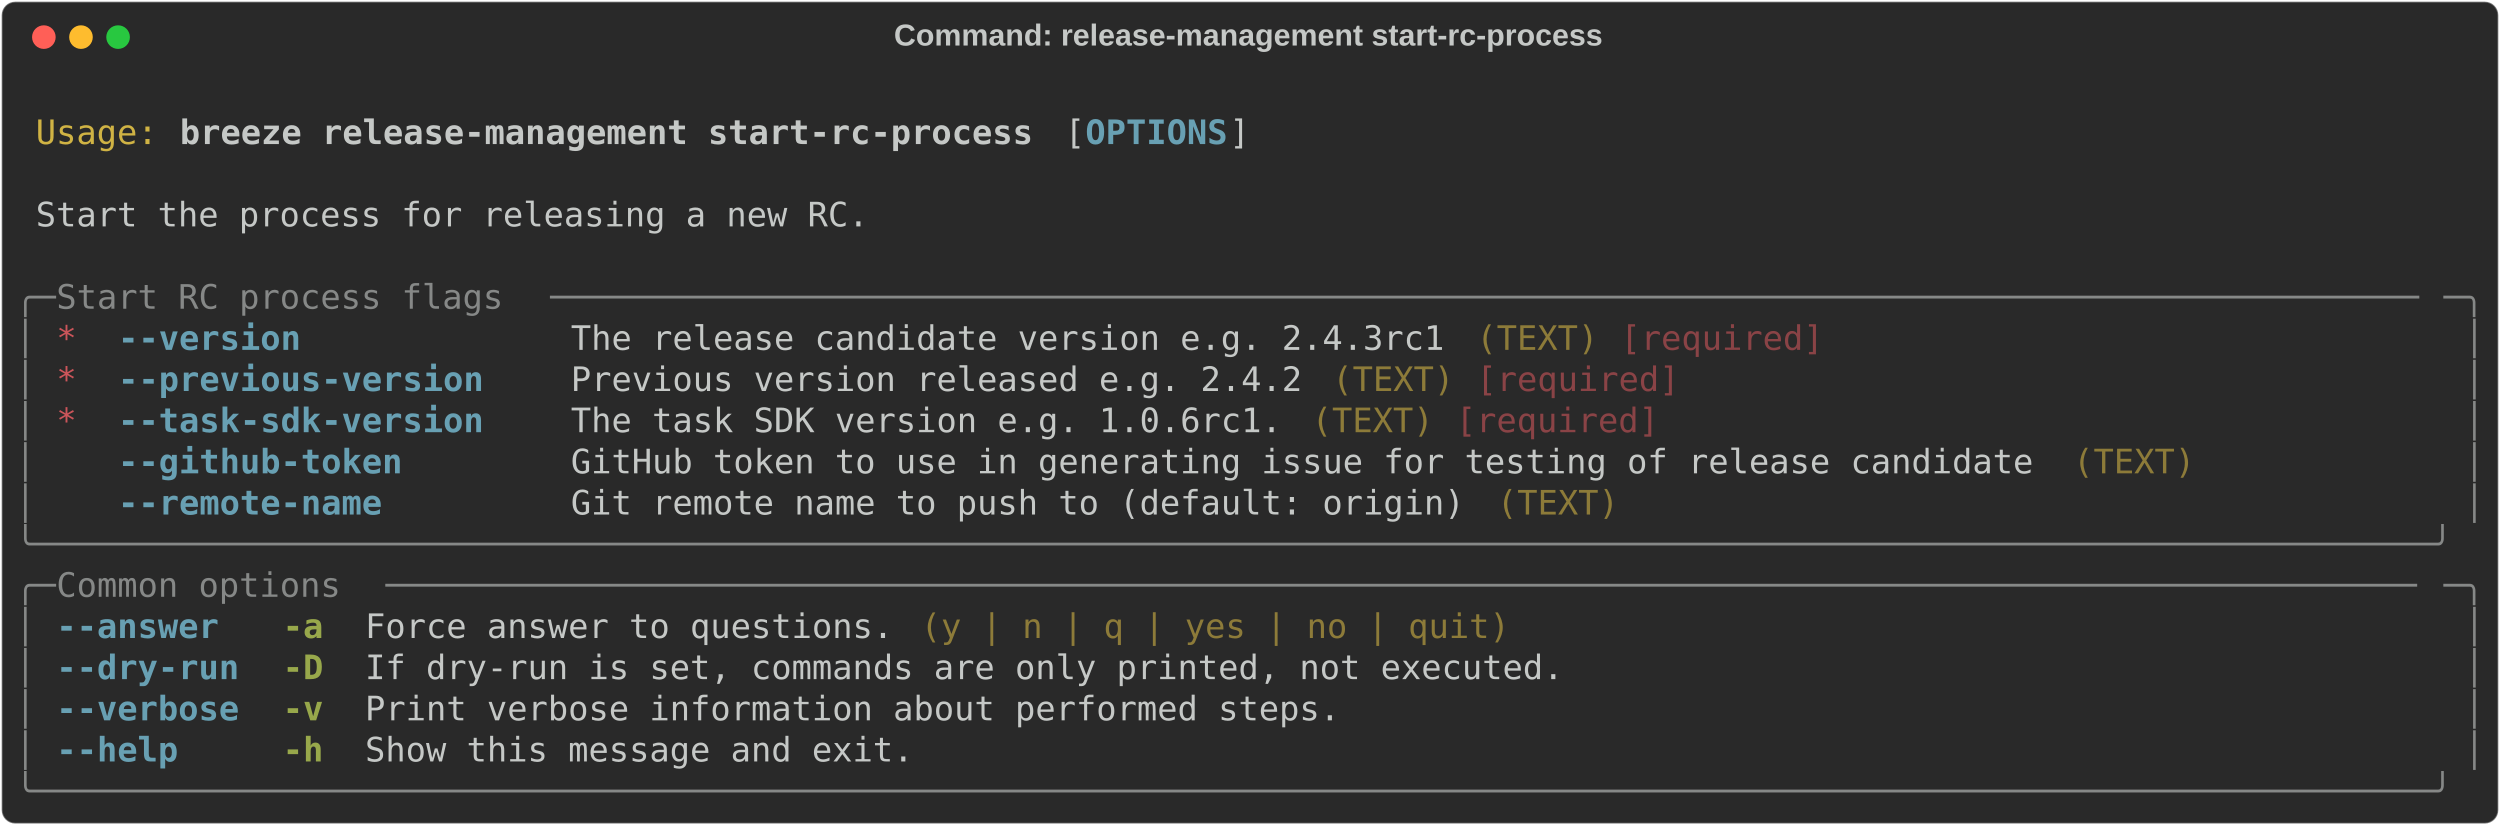
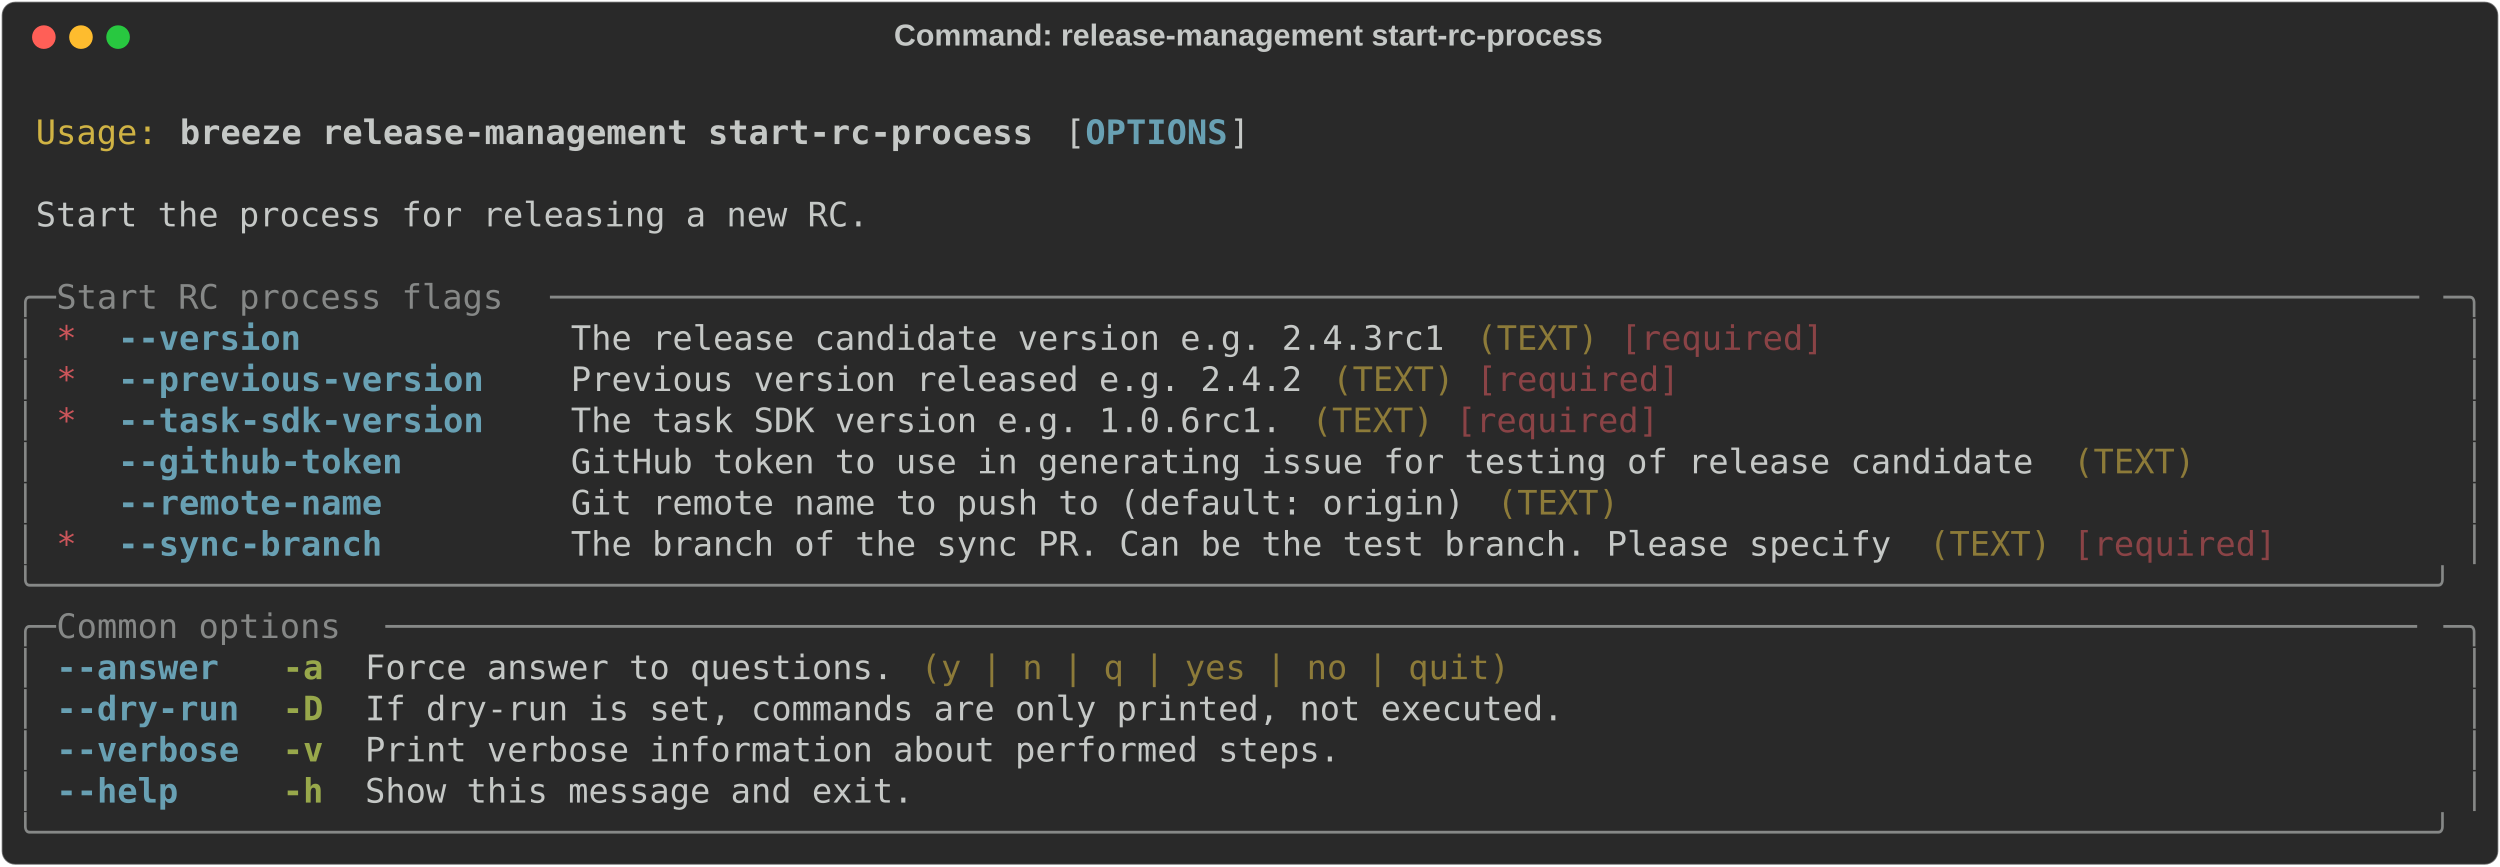
- <svg xmlns="http://www.w3.org/2000/svg" class="rich-terminal" viewBox="0 0 1482 489.2">
+ <svg xmlns="http://www.w3.org/2000/svg" class="rich-terminal" viewBox="0 0 1482 513.6">
  <style>

    @font-face {
        font-family: "Fira Code";
        src: local("FiraCode-Regular"),
                url("https://cdnjs.cloudflare.com/ajax/libs/firacode/6.2.0/woff2/FiraCode-Regular.woff2") format("woff2"),
                url("https://cdnjs.cloudflare.com/ajax/libs/firacode/6.2.0/woff/FiraCode-Regular.woff") format("woff");
        font-style: normal;
        font-weight: 400;
    }
    @font-face {
        font-family: "Fira Code";
        src: local("FiraCode-Bold"),
                url("https://cdnjs.cloudflare.com/ajax/libs/firacode/6.2.0/woff2/FiraCode-Bold.woff2") format("woff2"),
                url("https://cdnjs.cloudflare.com/ajax/libs/firacode/6.2.0/woff/FiraCode-Bold.woff") format("woff");
        font-style: bold;
        font-weight: 700;
    }

    .breeze-release-management-start-rc-process-matrix {
        font-family: Fira Code, monospace;
        font-size: 20px;
        line-height: 24.4px;
        font-variant-east-asian: full-width;
    }

    .breeze-release-management-start-rc-process-title {
        font-size: 18px;
        font-weight: bold;
        font-family: arial;
    }

    .breeze-release-management-start-rc-process-r1 { fill: #c5c8c6 }
.breeze-release-management-start-rc-process-r2 { fill: #d0b344 }
.breeze-release-management-start-rc-process-r3 { fill: #c5c8c6;font-weight: bold }
.breeze-release-management-start-rc-process-r4 { fill: #68a0b3;font-weight: bold }
.breeze-release-management-start-rc-process-r5 { fill: #868887 }
.breeze-release-management-start-rc-process-r6 { fill: #cc555a }
.breeze-release-management-start-rc-process-r7 { fill: #8d7b39 }
.breeze-release-management-start-rc-process-r8 { fill: #8a4346 }
.breeze-release-management-start-rc-process-r9 { fill: #98a84b;font-weight: bold }
    </style>
  <defs>
    <clipPath id="breeze-release-management-start-rc-process-clip-terminal">
-       <rect x="0" y="0" width="1463.0" height="438.2" />
+       <rect x="0" y="0" width="1463.0" height="462.6" />
    </clipPath>
    <clipPath id="breeze-release-management-start-rc-process-line-0">
      <rect x="0" y="1.5" width="1464" height="24.65" />
    </clipPath>
    <clipPath id="breeze-release-management-start-rc-process-line-1">
      <rect x="0" y="25.9" width="1464" height="24.65" />
    </clipPath>
    <clipPath id="breeze-release-management-start-rc-process-line-2">
      <rect x="0" y="50.3" width="1464" height="24.65" />
    </clipPath>
    <clipPath id="breeze-release-management-start-rc-process-line-3">
      <rect x="0" y="74.7" width="1464" height="24.65" />
    </clipPath>
    <clipPath id="breeze-release-management-start-rc-process-line-4">
      <rect x="0" y="99.1" width="1464" height="24.65" />
    </clipPath>
    <clipPath id="breeze-release-management-start-rc-process-line-5">
      <rect x="0" y="123.5" width="1464" height="24.65" />
    </clipPath>
    <clipPath id="breeze-release-management-start-rc-process-line-6">
      <rect x="0" y="147.9" width="1464" height="24.65" />
    </clipPath>
    <clipPath id="breeze-release-management-start-rc-process-line-7">
      <rect x="0" y="172.3" width="1464" height="24.65" />
    </clipPath>
    <clipPath id="breeze-release-management-start-rc-process-line-8">
      <rect x="0" y="196.7" width="1464" height="24.65" />
    </clipPath>
    <clipPath id="breeze-release-management-start-rc-process-line-9">
      <rect x="0" y="221.1" width="1464" height="24.65" />
    </clipPath>
    <clipPath id="breeze-release-management-start-rc-process-line-10">
      <rect x="0" y="245.5" width="1464" height="24.65" />
    </clipPath>
    <clipPath id="breeze-release-management-start-rc-process-line-11">
      <rect x="0" y="269.9" width="1464" height="24.65" />
    </clipPath>
    <clipPath id="breeze-release-management-start-rc-process-line-12">
      <rect x="0" y="294.3" width="1464" height="24.65" />
    </clipPath>
    <clipPath id="breeze-release-management-start-rc-process-line-13">
      <rect x="0" y="318.7" width="1464" height="24.65" />
    </clipPath>
    <clipPath id="breeze-release-management-start-rc-process-line-14">
      <rect x="0" y="343.1" width="1464" height="24.65" />
    </clipPath>
    <clipPath id="breeze-release-management-start-rc-process-line-15">
      <rect x="0" y="367.5" width="1464" height="24.65" />
    </clipPath>
    <clipPath id="breeze-release-management-start-rc-process-line-16">
      <rect x="0" y="391.9" width="1464" height="24.65" />
    </clipPath>
+     <clipPath id="breeze-release-management-start-rc-process-line-17">
+       <rect x="0" y="416.3" width="1464" height="24.65" />
+     </clipPath>
  </defs>
-   <rect fill="#292929" stroke="rgba(255,255,255,0.35)" stroke-width="1" x="1" y="1" width="1480" height="487.2" rx="8" />
+   <rect fill="#292929" stroke="rgba(255,255,255,0.35)" stroke-width="1" x="1" y="1" width="1480" height="511.6" rx="8" />
  <text class="breeze-release-management-start-rc-process-title" fill="#c5c8c6" text-anchor="middle" x="740" y="27">Command: release-management start-rc-process</text>
  <g transform="translate(26,22)">
    <circle cx="0" cy="0" r="7" fill="#ff5f57" />
    <circle cx="22" cy="0" r="7" fill="#febc2e" />
    <circle cx="44" cy="0" r="7" fill="#28c840" />
  </g>
  <g transform="translate(9, 41)" clip-path="url(#breeze-release-management-start-rc-process-clip-terminal)">
    <g class="breeze-release-management-start-rc-process-matrix">
      <text class="breeze-release-management-start-rc-process-r1" x="1464" y="20" textLength="12.2" clip-path="url(#breeze-release-management-start-rc-process-line-0)">
</text>
      <text class="breeze-release-management-start-rc-process-r2" x="12.2" y="44.4" textLength="73.2" clip-path="url(#breeze-release-management-start-rc-process-line-1)">Usage:</text>
      <text class="breeze-release-management-start-rc-process-r3" x="97.6" y="44.4" textLength="512.4" clip-path="url(#breeze-release-management-start-rc-process-line-1)">breeze release-management start-rc-process</text>
      <text class="breeze-release-management-start-rc-process-r1" x="622.2" y="44.4" textLength="12.2" clip-path="url(#breeze-release-management-start-rc-process-line-1)">[</text>
      <text class="breeze-release-management-start-rc-process-r4" x="634.4" y="44.4" textLength="85.4" clip-path="url(#breeze-release-management-start-rc-process-line-1)">OPTIONS</text>
      <text class="breeze-release-management-start-rc-process-r1" x="719.8" y="44.4" textLength="12.2" clip-path="url(#breeze-release-management-start-rc-process-line-1)">]</text>
      <text class="breeze-release-management-start-rc-process-r1" x="1464" y="44.4" textLength="12.2" clip-path="url(#breeze-release-management-start-rc-process-line-1)">
</text>
      <text class="breeze-release-management-start-rc-process-r1" x="1464" y="68.8" textLength="12.2" clip-path="url(#breeze-release-management-start-rc-process-line-2)">
</text>
      <text class="breeze-release-management-start-rc-process-r1" x="12.2" y="93.2" textLength="500.2" clip-path="url(#breeze-release-management-start-rc-process-line-3)">Start the process for releasing a new RC.</text>
      <text class="breeze-release-management-start-rc-process-r1" x="1464" y="93.2" textLength="12.2" clip-path="url(#breeze-release-management-start-rc-process-line-3)">
</text>
      <text class="breeze-release-management-start-rc-process-r1" x="1464" y="117.6" textLength="12.2" clip-path="url(#breeze-release-management-start-rc-process-line-4)">
</text>
      <text class="breeze-release-management-start-rc-process-r5" x="0" y="142" textLength="24.4" clip-path="url(#breeze-release-management-start-rc-process-line-5)">╭─</text>
      <text class="breeze-release-management-start-rc-process-r5" x="24.4" y="142" textLength="292.8" clip-path="url(#breeze-release-management-start-rc-process-line-5)"> Start RC process flags </text>
      <text class="breeze-release-management-start-rc-process-r5" x="317.2" y="142" textLength="1122.4" clip-path="url(#breeze-release-management-start-rc-process-line-5)">────────────────────────────────────────────────────────────────────────────────────────────</text>
      <text class="breeze-release-management-start-rc-process-r5" x="1439.6" y="142" textLength="24.4" clip-path="url(#breeze-release-management-start-rc-process-line-5)">─╮</text>
      <text class="breeze-release-management-start-rc-process-r1" x="1464" y="142" textLength="12.2" clip-path="url(#breeze-release-management-start-rc-process-line-5)">
</text>
      <text class="breeze-release-management-start-rc-process-r5" x="0" y="166.4" textLength="12.2" clip-path="url(#breeze-release-management-start-rc-process-line-6)">│</text>
      <text class="breeze-release-management-start-rc-process-r6" x="24.4" y="166.4" textLength="12.2" clip-path="url(#breeze-release-management-start-rc-process-line-6)">*</text>
      <text class="breeze-release-management-start-rc-process-r4" x="61" y="166.4" textLength="109.8" clip-path="url(#breeze-release-management-start-rc-process-line-6)">--version</text>
      <text class="breeze-release-management-start-rc-process-r1" x="329.4" y="166.4" textLength="524.6" clip-path="url(#breeze-release-management-start-rc-process-line-6)">The release candidate version e.g. 2.4.3rc1</text>
      <text class="breeze-release-management-start-rc-process-r7" x="866.2" y="166.4" textLength="73.2" clip-path="url(#breeze-release-management-start-rc-process-line-6)">(TEXT)</text>
      <text class="breeze-release-management-start-rc-process-r8" x="951.6" y="166.4" textLength="122" clip-path="url(#breeze-release-management-start-rc-process-line-6)">[required]</text>
      <text class="breeze-release-management-start-rc-process-r5" x="1451.8" y="166.4" textLength="12.2" clip-path="url(#breeze-release-management-start-rc-process-line-6)">│</text>
      <text class="breeze-release-management-start-rc-process-r1" x="1464" y="166.4" textLength="12.2" clip-path="url(#breeze-release-management-start-rc-process-line-6)">
</text>
      <text class="breeze-release-management-start-rc-process-r5" x="0" y="190.8" textLength="12.2" clip-path="url(#breeze-release-management-start-rc-process-line-7)">│</text>
      <text class="breeze-release-management-start-rc-process-r6" x="24.4" y="190.8" textLength="12.2" clip-path="url(#breeze-release-management-start-rc-process-line-7)">*</text>
      <text class="breeze-release-management-start-rc-process-r4" x="61" y="190.8" textLength="219.6" clip-path="url(#breeze-release-management-start-rc-process-line-7)">--previous-version</text>
      <text class="breeze-release-management-start-rc-process-r1" x="329.4" y="190.8" textLength="439.2" clip-path="url(#breeze-release-management-start-rc-process-line-7)">Previous version released e.g. 2.4.2</text>
      <text class="breeze-release-management-start-rc-process-r7" x="780.8" y="190.8" textLength="73.2" clip-path="url(#breeze-release-management-start-rc-process-line-7)">(TEXT)</text>
      <text class="breeze-release-management-start-rc-process-r8" x="866.2" y="190.8" textLength="122" clip-path="url(#breeze-release-management-start-rc-process-line-7)">[required]</text>
      <text class="breeze-release-management-start-rc-process-r5" x="1451.8" y="190.8" textLength="12.2" clip-path="url(#breeze-release-management-start-rc-process-line-7)">│</text>
      <text class="breeze-release-management-start-rc-process-r1" x="1464" y="190.8" textLength="12.2" clip-path="url(#breeze-release-management-start-rc-process-line-7)">
</text>
      <text class="breeze-release-management-start-rc-process-r5" x="0" y="215.2" textLength="12.2" clip-path="url(#breeze-release-management-start-rc-process-line-8)">│</text>
      <text class="breeze-release-management-start-rc-process-r6" x="24.4" y="215.2" textLength="12.2" clip-path="url(#breeze-release-management-start-rc-process-line-8)">*</text>
      <text class="breeze-release-management-start-rc-process-r4" x="61" y="215.2" textLength="219.6" clip-path="url(#breeze-release-management-start-rc-process-line-8)">--task-sdk-version</text>
      <text class="breeze-release-management-start-rc-process-r1" x="329.4" y="215.2" textLength="427" clip-path="url(#breeze-release-management-start-rc-process-line-8)">The task SDK version e.g. 1.0.6rc1.</text>
      <text class="breeze-release-management-start-rc-process-r7" x="768.6" y="215.2" textLength="73.2" clip-path="url(#breeze-release-management-start-rc-process-line-8)">(TEXT)</text>
      <text class="breeze-release-management-start-rc-process-r8" x="854" y="215.2" textLength="122" clip-path="url(#breeze-release-management-start-rc-process-line-8)">[required]</text>
      <text class="breeze-release-management-start-rc-process-r5" x="1451.8" y="215.2" textLength="12.2" clip-path="url(#breeze-release-management-start-rc-process-line-8)">│</text>
      <text class="breeze-release-management-start-rc-process-r1" x="1464" y="215.2" textLength="12.2" clip-path="url(#breeze-release-management-start-rc-process-line-8)">
</text>
      <text class="breeze-release-management-start-rc-process-r5" x="0" y="239.6" textLength="12.2" clip-path="url(#breeze-release-management-start-rc-process-line-9)">│</text>
      <text class="breeze-release-management-start-rc-process-r4" x="61" y="239.6" textLength="170.8" clip-path="url(#breeze-release-management-start-rc-process-line-9)">--github-token</text>
      <text class="breeze-release-management-start-rc-process-r1" x="329.4" y="239.6" textLength="878.4" clip-path="url(#breeze-release-management-start-rc-process-line-9)">GitHub token to use in generating issue for testing of release candidate</text>
      <text class="breeze-release-management-start-rc-process-r7" x="1220" y="239.6" textLength="73.2" clip-path="url(#breeze-release-management-start-rc-process-line-9)">(TEXT)</text>
      <text class="breeze-release-management-start-rc-process-r5" x="1451.8" y="239.6" textLength="12.2" clip-path="url(#breeze-release-management-start-rc-process-line-9)">│</text>
      <text class="breeze-release-management-start-rc-process-r1" x="1464" y="239.6" textLength="12.2" clip-path="url(#breeze-release-management-start-rc-process-line-9)">
</text>
      <text class="breeze-release-management-start-rc-process-r5" x="0" y="264" textLength="12.2" clip-path="url(#breeze-release-management-start-rc-process-line-10)">│</text>
      <text class="breeze-release-management-start-rc-process-r4" x="61" y="264" textLength="158.6" clip-path="url(#breeze-release-management-start-rc-process-line-10)">--remote-name</text>
      <text class="breeze-release-management-start-rc-process-r1" x="329.4" y="264" textLength="536.8" clip-path="url(#breeze-release-management-start-rc-process-line-10)">Git remote name to push to (default: origin)</text>
      <text class="breeze-release-management-start-rc-process-r7" x="878.4" y="264" textLength="73.2" clip-path="url(#breeze-release-management-start-rc-process-line-10)">(TEXT)</text>
      <text class="breeze-release-management-start-rc-process-r5" x="1451.8" y="264" textLength="12.2" clip-path="url(#breeze-release-management-start-rc-process-line-10)">│</text>
      <text class="breeze-release-management-start-rc-process-r1" x="1464" y="264" textLength="12.2" clip-path="url(#breeze-release-management-start-rc-process-line-10)">
</text>
-       <text class="breeze-release-management-start-rc-process-r5" x="0" y="288.4" textLength="1464" clip-path="url(#breeze-release-management-start-rc-process-line-11)">╰──────────────────────────────────────────────────────────────────────────────────────────────────────────────────────╯</text>
+       <text class="breeze-release-management-start-rc-process-r5" x="0" y="288.4" textLength="12.2" clip-path="url(#breeze-release-management-start-rc-process-line-11)">│</text>
+       <text class="breeze-release-management-start-rc-process-r6" x="24.4" y="288.4" textLength="12.2" clip-path="url(#breeze-release-management-start-rc-process-line-11)">*</text>
+       <text class="breeze-release-management-start-rc-process-r4" x="61" y="288.4" textLength="158.6" clip-path="url(#breeze-release-management-start-rc-process-line-11)">--sync-branch</text>
+       <text class="breeze-release-management-start-rc-process-r1" x="329.4" y="288.4" textLength="793" clip-path="url(#breeze-release-management-start-rc-process-line-11)">The branch of the sync PR. Can be the test branch. Please specify</text>
+       <text class="breeze-release-management-start-rc-process-r7" x="1134.6" y="288.4" textLength="73.2" clip-path="url(#breeze-release-management-start-rc-process-line-11)">(TEXT)</text>
+       <text class="breeze-release-management-start-rc-process-r8" x="1220" y="288.4" textLength="122" clip-path="url(#breeze-release-management-start-rc-process-line-11)">[required]</text>
+       <text class="breeze-release-management-start-rc-process-r5" x="1451.8" y="288.4" textLength="12.2" clip-path="url(#breeze-release-management-start-rc-process-line-11)">│</text>
      <text class="breeze-release-management-start-rc-process-r1" x="1464" y="288.4" textLength="12.2" clip-path="url(#breeze-release-management-start-rc-process-line-11)">
</text>
-       <text class="breeze-release-management-start-rc-process-r5" x="0" y="312.8" textLength="24.4" clip-path="url(#breeze-release-management-start-rc-process-line-12)">╭─</text>
-       <text class="breeze-release-management-start-rc-process-r5" x="24.4" y="312.8" textLength="195.2" clip-path="url(#breeze-release-management-start-rc-process-line-12)"> Common options </text>
-       <text class="breeze-release-management-start-rc-process-r5" x="219.6" y="312.8" textLength="1220" clip-path="url(#breeze-release-management-start-rc-process-line-12)">────────────────────────────────────────────────────────────────────────────────────────────────────</text>
-       <text class="breeze-release-management-start-rc-process-r5" x="1439.6" y="312.8" textLength="24.4" clip-path="url(#breeze-release-management-start-rc-process-line-12)">─╮</text>
+       <text class="breeze-release-management-start-rc-process-r5" x="0" y="312.8" textLength="1464" clip-path="url(#breeze-release-management-start-rc-process-line-12)">╰──────────────────────────────────────────────────────────────────────────────────────────────────────────────────────╯</text>
      <text class="breeze-release-management-start-rc-process-r1" x="1464" y="312.8" textLength="12.2" clip-path="url(#breeze-release-management-start-rc-process-line-12)">
</text>
-       <text class="breeze-release-management-start-rc-process-r5" x="0" y="337.2" textLength="12.2" clip-path="url(#breeze-release-management-start-rc-process-line-13)">│</text>
-       <text class="breeze-release-management-start-rc-process-r4" x="24.4" y="337.2" textLength="97.6" clip-path="url(#breeze-release-management-start-rc-process-line-13)">--answer</text>
-       <text class="breeze-release-management-start-rc-process-r9" x="158.6" y="337.2" textLength="24.4" clip-path="url(#breeze-release-management-start-rc-process-line-13)">-a</text>
-       <text class="breeze-release-management-start-rc-process-r1" x="207.4" y="337.2" textLength="317.2" clip-path="url(#breeze-release-management-start-rc-process-line-13)">Force answer to questions.</text>
-       <text class="breeze-release-management-start-rc-process-r7" x="536.8" y="337.2" textLength="353.8" clip-path="url(#breeze-release-management-start-rc-process-line-13)">(y | n | q | yes | no | quit)</text>
-       <text class="breeze-release-management-start-rc-process-r5" x="1451.8" y="337.2" textLength="12.2" clip-path="url(#breeze-release-management-start-rc-process-line-13)">│</text>
+       <text class="breeze-release-management-start-rc-process-r5" x="0" y="337.2" textLength="24.4" clip-path="url(#breeze-release-management-start-rc-process-line-13)">╭─</text>
+       <text class="breeze-release-management-start-rc-process-r5" x="24.4" y="337.2" textLength="195.2" clip-path="url(#breeze-release-management-start-rc-process-line-13)"> Common options </text>
+       <text class="breeze-release-management-start-rc-process-r5" x="219.6" y="337.2" textLength="1220" clip-path="url(#breeze-release-management-start-rc-process-line-13)">────────────────────────────────────────────────────────────────────────────────────────────────────</text>
+       <text class="breeze-release-management-start-rc-process-r5" x="1439.6" y="337.2" textLength="24.4" clip-path="url(#breeze-release-management-start-rc-process-line-13)">─╮</text>
      <text class="breeze-release-management-start-rc-process-r1" x="1464" y="337.2" textLength="12.2" clip-path="url(#breeze-release-management-start-rc-process-line-13)">
</text>
      <text class="breeze-release-management-start-rc-process-r5" x="0" y="361.6" textLength="12.2" clip-path="url(#breeze-release-management-start-rc-process-line-14)">│</text>
-       <text class="breeze-release-management-start-rc-process-r4" x="24.4" y="361.6" textLength="109.8" clip-path="url(#breeze-release-management-start-rc-process-line-14)">--dry-run</text>
-       <text class="breeze-release-management-start-rc-process-r9" x="158.6" y="361.6" textLength="24.4" clip-path="url(#breeze-release-management-start-rc-process-line-14)">-D</text>
-       <text class="breeze-release-management-start-rc-process-r1" x="207.4" y="361.6" textLength="719.8" clip-path="url(#breeze-release-management-start-rc-process-line-14)">If dry-run is set, commands are only printed, not executed.</text>
+       <text class="breeze-release-management-start-rc-process-r4" x="24.4" y="361.6" textLength="97.6" clip-path="url(#breeze-release-management-start-rc-process-line-14)">--answer</text>
+       <text class="breeze-release-management-start-rc-process-r9" x="158.6" y="361.6" textLength="24.4" clip-path="url(#breeze-release-management-start-rc-process-line-14)">-a</text>
+       <text class="breeze-release-management-start-rc-process-r1" x="207.4" y="361.6" textLength="317.2" clip-path="url(#breeze-release-management-start-rc-process-line-14)">Force answer to questions.</text>
+       <text class="breeze-release-management-start-rc-process-r7" x="536.8" y="361.6" textLength="353.8" clip-path="url(#breeze-release-management-start-rc-process-line-14)">(y | n | q | yes | no | quit)</text>
      <text class="breeze-release-management-start-rc-process-r5" x="1451.8" y="361.6" textLength="12.2" clip-path="url(#breeze-release-management-start-rc-process-line-14)">│</text>
      <text class="breeze-release-management-start-rc-process-r1" x="1464" y="361.6" textLength="12.2" clip-path="url(#breeze-release-management-start-rc-process-line-14)">
</text>
      <text class="breeze-release-management-start-rc-process-r5" x="0" y="386" textLength="12.2" clip-path="url(#breeze-release-management-start-rc-process-line-15)">│</text>
-       <text class="breeze-release-management-start-rc-process-r4" x="24.4" y="386" textLength="109.8" clip-path="url(#breeze-release-management-start-rc-process-line-15)">--verbose</text>
-       <text class="breeze-release-management-start-rc-process-r9" x="158.6" y="386" textLength="24.4" clip-path="url(#breeze-release-management-start-rc-process-line-15)">-v</text>
-       <text class="breeze-release-management-start-rc-process-r1" x="207.4" y="386" textLength="585.6" clip-path="url(#breeze-release-management-start-rc-process-line-15)">Print verbose information about performed steps.</text>
+       <text class="breeze-release-management-start-rc-process-r4" x="24.4" y="386" textLength="109.8" clip-path="url(#breeze-release-management-start-rc-process-line-15)">--dry-run</text>
+       <text class="breeze-release-management-start-rc-process-r9" x="158.6" y="386" textLength="24.4" clip-path="url(#breeze-release-management-start-rc-process-line-15)">-D</text>
+       <text class="breeze-release-management-start-rc-process-r1" x="207.4" y="386" textLength="719.8" clip-path="url(#breeze-release-management-start-rc-process-line-15)">If dry-run is set, commands are only printed, not executed.</text>
      <text class="breeze-release-management-start-rc-process-r5" x="1451.8" y="386" textLength="12.2" clip-path="url(#breeze-release-management-start-rc-process-line-15)">│</text>
      <text class="breeze-release-management-start-rc-process-r1" x="1464" y="386" textLength="12.2" clip-path="url(#breeze-release-management-start-rc-process-line-15)">
</text>
      <text class="breeze-release-management-start-rc-process-r5" x="0" y="410.4" textLength="12.2" clip-path="url(#breeze-release-management-start-rc-process-line-16)">│</text>
-       <text class="breeze-release-management-start-rc-process-r4" x="24.4" y="410.4" textLength="73.2" clip-path="url(#breeze-release-management-start-rc-process-line-16)">--help</text>
-       <text class="breeze-release-management-start-rc-process-r9" x="158.6" y="410.4" textLength="24.4" clip-path="url(#breeze-release-management-start-rc-process-line-16)">-h</text>
-       <text class="breeze-release-management-start-rc-process-r1" x="207.4" y="410.4" textLength="329.4" clip-path="url(#breeze-release-management-start-rc-process-line-16)">Show this message and exit.</text>
+       <text class="breeze-release-management-start-rc-process-r4" x="24.4" y="410.4" textLength="109.8" clip-path="url(#breeze-release-management-start-rc-process-line-16)">--verbose</text>
+       <text class="breeze-release-management-start-rc-process-r9" x="158.6" y="410.4" textLength="24.4" clip-path="url(#breeze-release-management-start-rc-process-line-16)">-v</text>
+       <text class="breeze-release-management-start-rc-process-r1" x="207.4" y="410.4" textLength="585.6" clip-path="url(#breeze-release-management-start-rc-process-line-16)">Print verbose information about performed steps.</text>
      <text class="breeze-release-management-start-rc-process-r5" x="1451.8" y="410.4" textLength="12.2" clip-path="url(#breeze-release-management-start-rc-process-line-16)">│</text>
      <text class="breeze-release-management-start-rc-process-r1" x="1464" y="410.4" textLength="12.2" clip-path="url(#breeze-release-management-start-rc-process-line-16)">
</text>
-       <text class="breeze-release-management-start-rc-process-r5" x="0" y="434.8" textLength="1464" clip-path="url(#breeze-release-management-start-rc-process-line-17)">╰──────────────────────────────────────────────────────────────────────────────────────────────────────────────────────╯</text>
+       <text class="breeze-release-management-start-rc-process-r5" x="0" y="434.8" textLength="12.2" clip-path="url(#breeze-release-management-start-rc-process-line-17)">│</text>
+       <text class="breeze-release-management-start-rc-process-r4" x="24.4" y="434.8" textLength="73.2" clip-path="url(#breeze-release-management-start-rc-process-line-17)">--help</text>
+       <text class="breeze-release-management-start-rc-process-r9" x="158.6" y="434.8" textLength="24.4" clip-path="url(#breeze-release-management-start-rc-process-line-17)">-h</text>
+       <text class="breeze-release-management-start-rc-process-r1" x="207.4" y="434.8" textLength="329.4" clip-path="url(#breeze-release-management-start-rc-process-line-17)">Show this message and exit.</text>
+       <text class="breeze-release-management-start-rc-process-r5" x="1451.8" y="434.8" textLength="12.2" clip-path="url(#breeze-release-management-start-rc-process-line-17)">│</text>
      <text class="breeze-release-management-start-rc-process-r1" x="1464" y="434.8" textLength="12.2" clip-path="url(#breeze-release-management-start-rc-process-line-17)">
+ </text>
+       <text class="breeze-release-management-start-rc-process-r5" x="0" y="459.2" textLength="1464" clip-path="url(#breeze-release-management-start-rc-process-line-18)">╰──────────────────────────────────────────────────────────────────────────────────────────────────────────────────────╯</text>
+       <text class="breeze-release-management-start-rc-process-r1" x="1464" y="459.2" textLength="12.2" clip-path="url(#breeze-release-management-start-rc-process-line-18)">
</text>
    </g>
  </g>
</svg>
